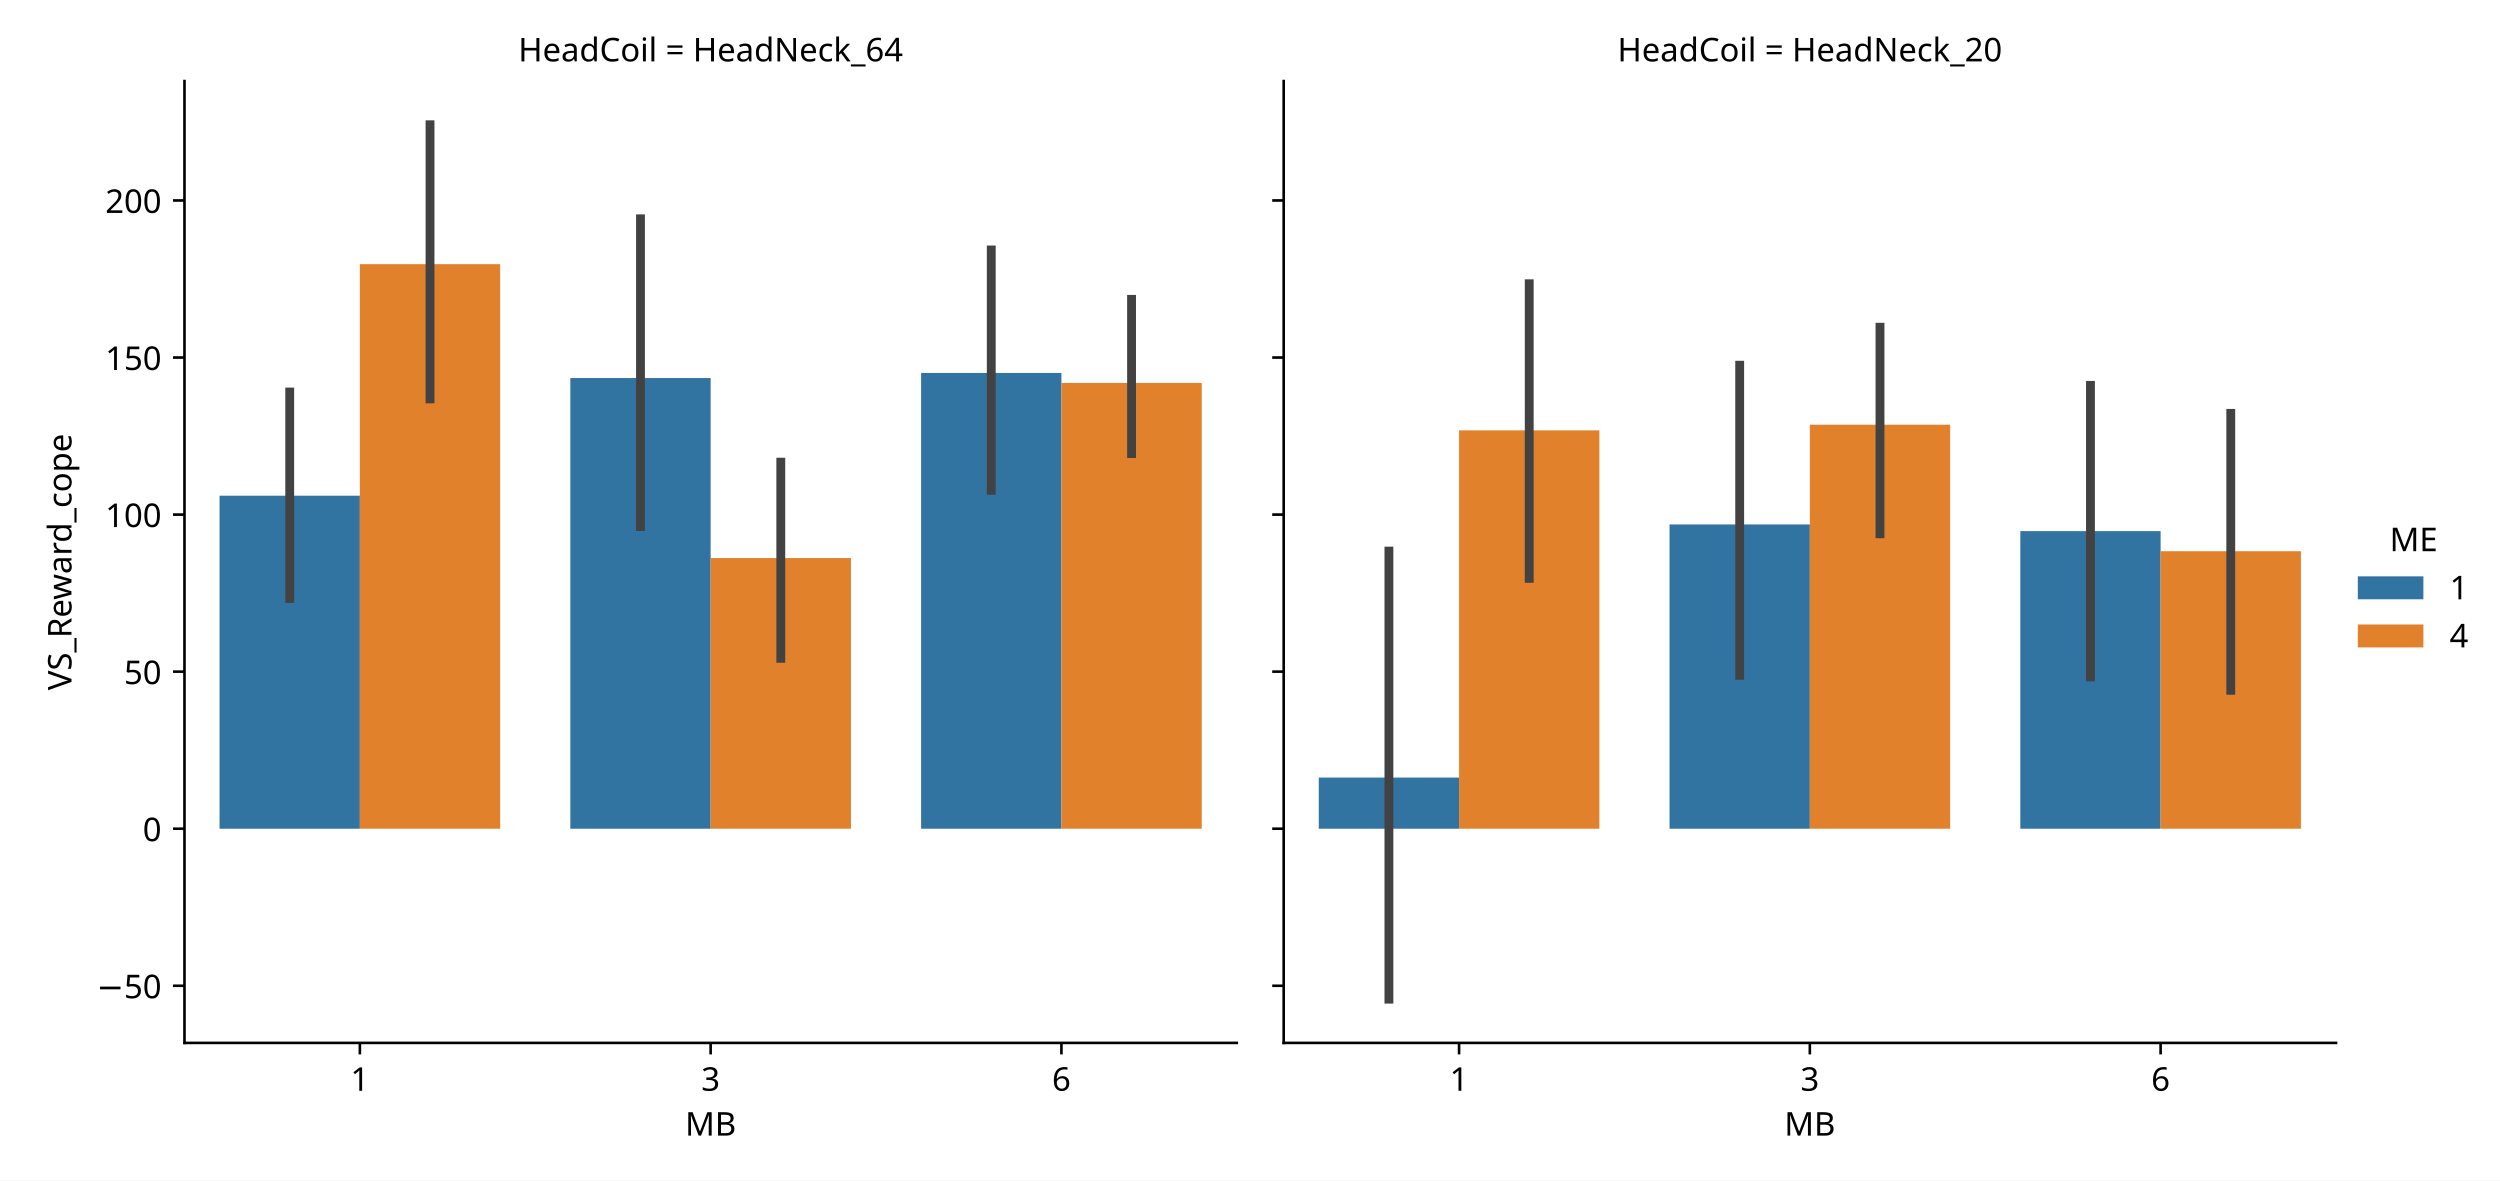
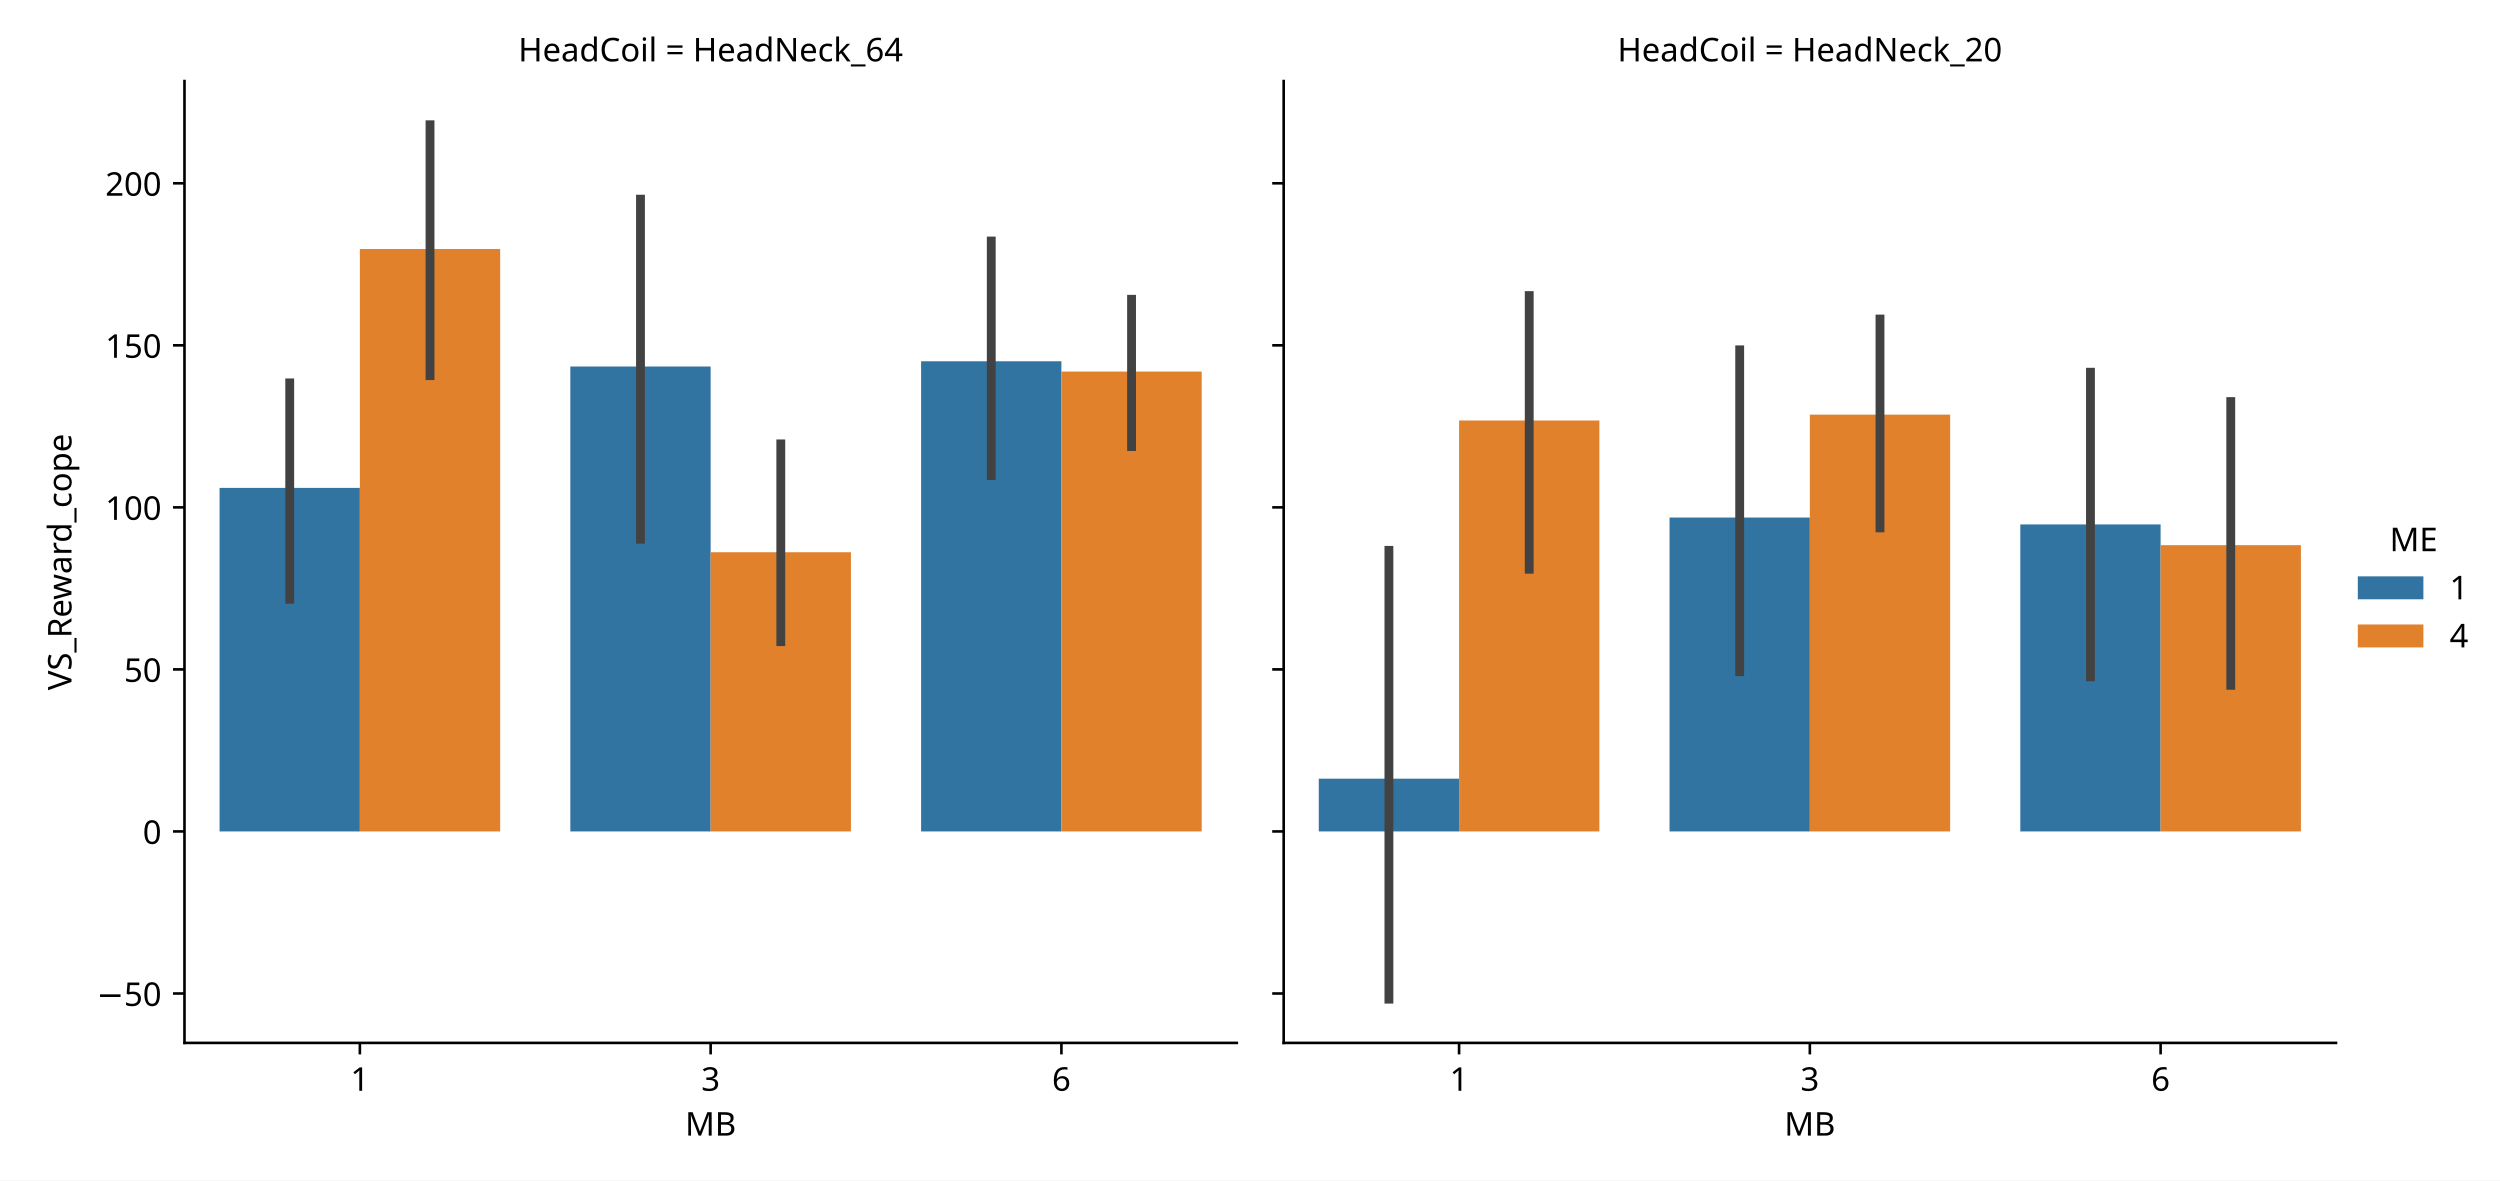
<svg xmlns="http://www.w3.org/2000/svg" xmlns:xlink="http://www.w3.org/1999/xlink" width="762.39pt" height="360pt" viewBox="0 0 762.39 360" version="1.1">
  <defs>
    <style type="text/css">*{stroke-linejoin: round; stroke-linecap: butt}</style>
  </defs>
  <g id="figure_1">
    <g id="patch_1">
      <path d="M 0 360  L 762.39 360  L 762.39 0  L 0 0  z " style="fill: #ffffff" />
    </g>
    <g id="axes_1">
      <g id="patch_2">
        <path d="M 56.259 318.04  L 377.167 318.04  L 377.167 24.72  L 56.259 24.72  z " style="fill: #ffffff" />
      </g>
      <g id="patch_3">
-         <path d="M 66.956 252.723  L 109.744 252.723  L 109.744 151.167  L 66.956 151.167  z " clip-path="url(#pc3c6a4a6e0)" style="fill: #3274a1" />
+         <path d="M 66.956 253.555  L 109.744 253.555  L 109.744 148.785  L 66.956 148.785  z " clip-path="url(#p1d34da9435)" style="fill: #3274a1" />
      </g>
      <g id="patch_4">
-         <path d="M 173.926 252.723  L 216.713 252.723  L 216.713 115.284  L 173.926 115.284  z " clip-path="url(#pc3c6a4a6e0)" style="fill: #3274a1" />
+         <path d="M 173.926 253.555  L 216.713 253.555  L 216.713 111.767  L 173.926 111.767  z " clip-path="url(#p1d34da9435)" style="fill: #3274a1" />
      </g>
      <g id="patch_5">
-         <path d="M 280.895 252.723  L 323.683 252.723  L 323.683 113.736  L 280.895 113.736  z " clip-path="url(#pc3c6a4a6e0)" style="fill: #3274a1" />
+         <path d="M 280.895 253.555  L 323.683 253.555  L 323.683 110.17  L 280.895 110.17  z " clip-path="url(#p1d34da9435)" style="fill: #3274a1" />
      </g>
      <g id="patch_6">
-         <path d="M 109.744 252.723  L 152.532 252.723  L 152.532 80.557  L 109.744 80.557  z " clip-path="url(#pc3c6a4a6e0)" style="fill: #e1812c" />
+         <path d="M 109.744 253.555  L 152.532 253.555  L 152.532 75.941  L 109.744 75.941  z " clip-path="url(#p1d34da9435)" style="fill: #e1812c" />
      </g>
      <g id="patch_7">
-         <path d="M 216.713 252.723  L 259.501 252.723  L 259.501 170.187  L 216.713 170.187  z " clip-path="url(#pc3c6a4a6e0)" style="fill: #e1812c" />
+         <path d="M 216.713 253.555  L 259.501 253.555  L 259.501 168.407  L 216.713 168.407  z " clip-path="url(#p1d34da9435)" style="fill: #e1812c" />
      </g>
      <g id="patch_8">
-         <path d="M 323.683 252.723  L 366.47 252.723  L 366.47 116.779  L 323.683 116.779  z " clip-path="url(#pc3c6a4a6e0)" style="fill: #e1812c" />
+         <path d="M 323.683 253.555  L 366.47 253.555  L 366.47 113.309  L 323.683 113.309  z " clip-path="url(#p1d34da9435)" style="fill: #e1812c" />
      </g>
      <g id="matplotlib.axis_1">
        <g id="xtick_1">
          <g id="line2d_1">
            <defs>
-               <path id="m5a5cc40359" d="M 0 0  L 0 3.5  " style="stroke: #000000; stroke-width: 0.8" />
+               <path id="mfc4b0230c5" d="M 0 0  L 0 3.5  " style="stroke: #000000; stroke-width: 0.8" />
            </defs>
            <g>
-               <use xlink:href="#m5a5cc40359" x="109.744" y="318.04" style="stroke: #000000; stroke-width: 0.8" />
+               <use xlink:href="#mfc4b0230c5" x="109.744" y="318.04" style="stroke: #000000; stroke-width: 0.8" />
            </g>
          </g>
          <g id="text_1">
            <text style="font: 10px 'sans-serif'; text-anchor: middle" x="109.744" y="332.638" transform="rotate(-0, 109.744, 332.6384)">1</text>
          </g>
        </g>
        <g id="xtick_2">
          <g id="line2d_2">
            <g>
-               <use xlink:href="#m5a5cc40359" x="216.713" y="318.04" style="stroke: #000000; stroke-width: 0.8" />
+               <use xlink:href="#mfc4b0230c5" x="216.713" y="318.04" style="stroke: #000000; stroke-width: 0.8" />
            </g>
          </g>
          <g id="text_2">
            <text style="font: 10px 'sans-serif'; text-anchor: middle" x="216.713" y="332.638" transform="rotate(-0, 216.7133, 332.6384)">3</text>
          </g>
        </g>
        <g id="xtick_3">
          <g id="line2d_3">
            <g>
-               <use xlink:href="#m5a5cc40359" x="323.683" y="318.04" style="stroke: #000000; stroke-width: 0.8" />
+               <use xlink:href="#mfc4b0230c5" x="323.683" y="318.04" style="stroke: #000000; stroke-width: 0.8" />
            </g>
          </g>
          <g id="text_3">
            <text style="font: 10px 'sans-serif'; text-anchor: middle" x="323.683" y="332.638" transform="rotate(-0, 323.6826, 332.6384)">6</text>
          </g>
        </g>
        <g id="text_4">
          <text style="font: 10px 'sans-serif'; text-anchor: middle" x="216.713" y="346.317" transform="rotate(-0, 216.7133, 346.3166)">MB</text>
        </g>
      </g>
      <g id="matplotlib.axis_2">
        <g id="ytick_1">
          <g id="line2d_4">
            <defs>
-               <path id="mf313588ff5" d="M 0 0  L -3.5 0  " style="stroke: #000000; stroke-width: 0.8" />
+               <path id="m0dee1e00c0" d="M 0 0  L -3.5 0  " style="stroke: #000000; stroke-width: 0.8" />
            </defs>
            <g>
-               <use xlink:href="#mf313588ff5" x="56.259" y="300.621" style="stroke: #000000; stroke-width: 0.8" />
+               <use xlink:href="#m0dee1e00c0" x="56.259" y="302.968" style="stroke: #000000; stroke-width: 0.8" />
            </g>
          </g>
          <g id="text_5">
-             <text style="font: 10px 'sans-serif'; text-anchor: end" x="49.259" y="304.42" transform="rotate(-0, 49.25935, 304.4199)">−50</text>
+             <text style="font: 10px 'sans-serif'; text-anchor: end" x="49.259" y="306.767" transform="rotate(-0, 49.25935, 306.7674)">−50</text>
          </g>
        </g>
        <g id="ytick_2">
          <g id="line2d_5">
            <g>
-               <use xlink:href="#mf313588ff5" x="56.259" y="252.723" style="stroke: #000000; stroke-width: 0.8" />
+               <use xlink:href="#m0dee1e00c0" x="56.259" y="253.555" style="stroke: #000000; stroke-width: 0.8" />
            </g>
          </g>
          <g id="text_6">
-             <text style="font: 10px 'sans-serif'; text-anchor: end" x="49.259" y="256.522" transform="rotate(-0, 49.25935, 256.5222)">0</text>
+             <text style="font: 10px 'sans-serif'; text-anchor: end" x="49.259" y="257.354" transform="rotate(-0, 49.25935, 257.354)">0</text>
          </g>
        </g>
        <g id="ytick_3">
          <g id="line2d_6">
            <g>
-               <use xlink:href="#mf313588ff5" x="56.259" y="204.825" style="stroke: #000000; stroke-width: 0.8" />
+               <use xlink:href="#m0dee1e00c0" x="56.259" y="204.141" style="stroke: #000000; stroke-width: 0.8" />
            </g>
          </g>
          <g id="text_7">
-             <text style="font: 10px 'sans-serif'; text-anchor: end" x="49.259" y="208.624" transform="rotate(-0, 49.25935, 208.6244)">50</text>
+             <text style="font: 10px 'sans-serif'; text-anchor: end" x="49.259" y="207.941" transform="rotate(-0, 49.25935, 207.9406)">50</text>
          </g>
        </g>
        <g id="ytick_4">
          <g id="line2d_7">
            <g>
-               <use xlink:href="#mf313588ff5" x="56.259" y="156.927" style="stroke: #000000; stroke-width: 0.8" />
+               <use xlink:href="#m0dee1e00c0" x="56.259" y="154.728" style="stroke: #000000; stroke-width: 0.8" />
            </g>
          </g>
          <g id="text_8">
-             <text style="font: 10px 'sans-serif'; text-anchor: end" x="49.259" y="160.727" transform="rotate(-0, 49.25935, 160.7266)">100</text>
+             <text style="font: 10px 'sans-serif'; text-anchor: end" x="49.259" y="158.527" transform="rotate(-0, 49.25935, 158.5272)">100</text>
          </g>
        </g>
        <g id="ytick_5">
          <g id="line2d_8">
            <g>
-               <use xlink:href="#mf313588ff5" x="56.259" y="109.03" style="stroke: #000000; stroke-width: 0.8" />
+               <use xlink:href="#m0dee1e00c0" x="56.259" y="105.315" style="stroke: #000000; stroke-width: 0.8" />
            </g>
          </g>
          <g id="text_9">
-             <text style="font: 10px 'sans-serif'; text-anchor: end" x="49.259" y="112.829" transform="rotate(-0, 49.25935, 112.8289)">150</text>
+             <text style="font: 10px 'sans-serif'; text-anchor: end" x="49.259" y="109.114" transform="rotate(-0, 49.25935, 109.1138)">150</text>
          </g>
        </g>
        <g id="ytick_6">
          <g id="line2d_9">
            <g>
-               <use xlink:href="#mf313588ff5" x="56.259" y="61.132" style="stroke: #000000; stroke-width: 0.8" />
+               <use xlink:href="#m0dee1e00c0" x="56.259" y="55.901" style="stroke: #000000; stroke-width: 0.8" />
            </g>
          </g>
          <g id="text_10">
-             <text style="font: 10px 'sans-serif'; text-anchor: end" x="49.259" y="64.931" transform="rotate(-0, 49.25935, 64.93109)">200</text>
+             <text style="font: 10px 'sans-serif'; text-anchor: end" x="49.259" y="59.7" transform="rotate(-0, 49.25935, 59.70041)">200</text>
          </g>
        </g>
        <g id="text_11">
          <text style="font: 10px 'sans-serif'; text-anchor: middle" x="21.797" y="171.38" transform="rotate(-90, 21.79685, 171.38)">VS_Reward_cope</text>
        </g>
      </g>
      <g id="line2d_10">
-         <path d="M 88.35 182.497  L 88.35 119.557  " clip-path="url(#pc3c6a4a6e0)" style="fill: none; stroke: #424242; stroke-width: 2.7; stroke-linecap: square" />
+         <path d="M 88.35 182.756  L 88.35 116.773  " clip-path="url(#p1d34da9435)" style="fill: none; stroke: #424242; stroke-width: 2.7; stroke-linecap: square" />
      </g>
      <g id="line2d_11">
-         <path d="M 195.319 160.573  L 195.319 66.731  " clip-path="url(#pc3c6a4a6e0)" style="fill: none; stroke: #424242; stroke-width: 2.7; stroke-linecap: square" />
+         <path d="M 195.319 164.452  L 195.319 60.731  " clip-path="url(#p1d34da9435)" style="fill: none; stroke: #424242; stroke-width: 2.7; stroke-linecap: square" />
      </g>
      <g id="line2d_12">
-         <path d="M 302.289 149.517  L 302.289 76.231  " clip-path="url(#pc3c6a4a6e0)" style="fill: none; stroke: #424242; stroke-width: 2.7; stroke-linecap: square" />
+         <path d="M 302.289 145.046  L 302.289 73.5  " clip-path="url(#p1d34da9435)" style="fill: none; stroke: #424242; stroke-width: 2.7; stroke-linecap: square" />
      </g>
      <g id="line2d_13">
-         <path d="M 131.138 121.651  L 131.138 38.053  " clip-path="url(#pc3c6a4a6e0)" style="fill: none; stroke: #424242; stroke-width: 2.7; stroke-linecap: square" />
+         <path d="M 131.138 114.552  L 131.138 38.053  " clip-path="url(#p1d34da9435)" style="fill: none; stroke: #424242; stroke-width: 2.7; stroke-linecap: square" />
      </g>
      <g id="line2d_14">
-         <path d="M 238.107 200.751  L 238.107 140.948  " clip-path="url(#pc3c6a4a6e0)" style="fill: none; stroke: #424242; stroke-width: 2.7; stroke-linecap: square" />
+         <path d="M 238.107 195.679  L 238.107 135.377  " clip-path="url(#p1d34da9435)" style="fill: none; stroke: #424242; stroke-width: 2.7; stroke-linecap: square" />
      </g>
      <g id="line2d_15">
-         <path d="M 345.076 138.32  L 345.076 91.294  " clip-path="url(#pc3c6a4a6e0)" style="fill: none; stroke: #424242; stroke-width: 2.7; stroke-linecap: square" />
+         <path d="M 345.076 136.18  L 345.076 91.277  " clip-path="url(#p1d34da9435)" style="fill: none; stroke: #424242; stroke-width: 2.7; stroke-linecap: square" />
      </g>
      <g id="patch_9">
        <path d="M 56.259 318.04  L 56.259 24.72  " style="fill: none; stroke: #000000; stroke-width: 0.8; stroke-linejoin: miter; stroke-linecap: square" />
      </g>
      <g id="patch_10">
        <path d="M 56.259 318.04  L 377.167 318.04  " style="fill: none; stroke: #000000; stroke-width: 0.8; stroke-linejoin: miter; stroke-linecap: square" />
      </g>
      <g id="text_12">
        <text style="font: 10px 'sans-serif'; text-anchor: middle" x="216.713" y="18.72" transform="rotate(-0, 216.7133, 18.72)">HeadCoil = HeadNeck_64</text>
      </g>
    </g>
    <g id="axes_2">
      <g id="patch_11">
        <path d="M 391.468 318.04  L 712.376 318.04  L 712.376 24.72  L 391.468 24.72  z " style="fill: #ffffff" />
      </g>
      <g id="patch_12">
-         <path d="M 402.165 252.723  L 444.953 252.723  L 444.953 237.126  L 402.165 237.126  z " clip-path="url(#p1541d8fed5)" style="fill: #3274a1" />
+         <path d="M 402.165 253.555  L 444.953 253.555  L 444.953 237.464  L 402.165 237.464  z " clip-path="url(#pbaa6d9a5ad)" style="fill: #3274a1" />
      </g>
      <g id="patch_13">
-         <path d="M 509.134 252.723  L 551.922 252.723  L 551.922 159.933  L 509.134 159.933  z " clip-path="url(#p1541d8fed5)" style="fill: #3274a1" />
+         <path d="M 509.134 253.555  L 551.922 253.555  L 551.922 157.829  L 509.134 157.829  z " clip-path="url(#pbaa6d9a5ad)" style="fill: #3274a1" />
      </g>
      <g id="patch_14">
-         <path d="M 616.104 252.723  L 658.891 252.723  L 658.891 161.968  L 616.104 161.968  z " clip-path="url(#p1541d8fed5)" style="fill: #3274a1" />
+         <path d="M 616.104 253.555  L 658.891 253.555  L 658.891 159.928  L 616.104 159.928  z " clip-path="url(#pbaa6d9a5ad)" style="fill: #3274a1" />
      </g>
      <g id="patch_15">
-         <path d="M 444.953 252.723  L 487.741 252.723  L 487.741 131.244  L 444.953 131.244  z " clip-path="url(#p1541d8fed5)" style="fill: #e1812c" />
+         <path d="M 444.953 253.555  L 487.741 253.555  L 487.741 128.232  L 444.953 128.232  z " clip-path="url(#pbaa6d9a5ad)" style="fill: #e1812c" />
      </g>
      <g id="patch_16">
-         <path d="M 551.922 252.723  L 594.71 252.723  L 594.71 129.515  L 551.922 129.515  z " clip-path="url(#p1541d8fed5)" style="fill: #e1812c" />
+         <path d="M 551.922 253.555  L 594.71 253.555  L 594.71 126.448  L 551.922 126.448  z " clip-path="url(#pbaa6d9a5ad)" style="fill: #e1812c" />
      </g>
      <g id="patch_17">
-         <path d="M 658.891 252.723  L 701.679 252.723  L 701.679 168.096  L 658.891 168.096  z " clip-path="url(#p1541d8fed5)" style="fill: #e1812c" />
+         <path d="M 658.891 253.555  L 701.679 253.555  L 701.679 166.25  L 658.891 166.25  z " clip-path="url(#pbaa6d9a5ad)" style="fill: #e1812c" />
      </g>
      <g id="matplotlib.axis_3">
        <g id="xtick_4">
          <g id="line2d_16">
            <g>
-               <use xlink:href="#m5a5cc40359" x="444.953" y="318.04" style="stroke: #000000; stroke-width: 0.8" />
+               <use xlink:href="#mfc4b0230c5" x="444.953" y="318.04" style="stroke: #000000; stroke-width: 0.8" />
            </g>
          </g>
          <g id="text_13">
            <text style="font: 10px 'sans-serif'; text-anchor: middle" x="444.953" y="332.638" transform="rotate(-0, 444.9529, 332.6384)">1</text>
          </g>
        </g>
        <g id="xtick_5">
          <g id="line2d_17">
            <g>
-               <use xlink:href="#m5a5cc40359" x="551.922" y="318.04" style="stroke: #000000; stroke-width: 0.8" />
+               <use xlink:href="#mfc4b0230c5" x="551.922" y="318.04" style="stroke: #000000; stroke-width: 0.8" />
            </g>
          </g>
          <g id="text_14">
            <text style="font: 10px 'sans-serif'; text-anchor: middle" x="551.922" y="332.638" transform="rotate(-0, 551.9222, 332.6384)">3</text>
          </g>
        </g>
        <g id="xtick_6">
          <g id="line2d_18">
            <g>
-               <use xlink:href="#m5a5cc40359" x="658.891" y="318.04" style="stroke: #000000; stroke-width: 0.8" />
+               <use xlink:href="#mfc4b0230c5" x="658.891" y="318.04" style="stroke: #000000; stroke-width: 0.8" />
            </g>
          </g>
          <g id="text_15">
            <text style="font: 10px 'sans-serif'; text-anchor: middle" x="658.891" y="332.638" transform="rotate(-0, 658.8915, 332.6384)">6</text>
          </g>
        </g>
        <g id="text_16">
          <text style="font: 10px 'sans-serif'; text-anchor: middle" x="551.922" y="346.317" transform="rotate(-0, 551.9222, 346.3166)">MB</text>
        </g>
      </g>
      <g id="matplotlib.axis_4">
        <g id="ytick_7">
          <g id="line2d_19">
            <g>
-               <use xlink:href="#mf313588ff5" x="391.468" y="300.621" style="stroke: #000000; stroke-width: 0.8" />
+               <use xlink:href="#m0dee1e00c0" x="391.468" y="302.968" style="stroke: #000000; stroke-width: 0.8" />
            </g>
          </g>
        </g>
        <g id="ytick_8">
          <g id="line2d_20">
            <g>
-               <use xlink:href="#mf313588ff5" x="391.468" y="252.723" style="stroke: #000000; stroke-width: 0.8" />
+               <use xlink:href="#m0dee1e00c0" x="391.468" y="253.555" style="stroke: #000000; stroke-width: 0.8" />
            </g>
          </g>
        </g>
        <g id="ytick_9">
          <g id="line2d_21">
            <g>
-               <use xlink:href="#mf313588ff5" x="391.468" y="204.825" style="stroke: #000000; stroke-width: 0.8" />
+               <use xlink:href="#m0dee1e00c0" x="391.468" y="204.141" style="stroke: #000000; stroke-width: 0.8" />
            </g>
          </g>
        </g>
        <g id="ytick_10">
          <g id="line2d_22">
            <g>
-               <use xlink:href="#mf313588ff5" x="391.468" y="156.927" style="stroke: #000000; stroke-width: 0.8" />
+               <use xlink:href="#m0dee1e00c0" x="391.468" y="154.728" style="stroke: #000000; stroke-width: 0.8" />
            </g>
          </g>
        </g>
        <g id="ytick_11">
          <g id="line2d_23">
            <g>
-               <use xlink:href="#mf313588ff5" x="391.468" y="109.03" style="stroke: #000000; stroke-width: 0.8" />
+               <use xlink:href="#m0dee1e00c0" x="391.468" y="105.315" style="stroke: #000000; stroke-width: 0.8" />
            </g>
          </g>
        </g>
        <g id="ytick_12">
          <g id="line2d_24">
            <g>
-               <use xlink:href="#mf313588ff5" x="391.468" y="61.132" style="stroke: #000000; stroke-width: 0.8" />
+               <use xlink:href="#m0dee1e00c0" x="391.468" y="55.901" style="stroke: #000000; stroke-width: 0.8" />
            </g>
          </g>
        </g>
      </g>
      <g id="line2d_25">
-         <path d="M 423.559 304.707  L 423.559 168.057  " clip-path="url(#p1541d8fed5)" style="fill: none; stroke: #424242; stroke-width: 2.7; stroke-linecap: square" />
+         <path d="M 423.559 304.707  L 423.559 167.836  " clip-path="url(#pbaa6d9a5ad)" style="fill: none; stroke: #424242; stroke-width: 2.7; stroke-linecap: square" />
      </g>
      <g id="line2d_26">
-         <path d="M 530.528 205.942  L 530.528 111.381  " clip-path="url(#p1541d8fed5)" style="fill: none; stroke: #424242; stroke-width: 2.7; stroke-linecap: square" />
+         <path d="M 530.528 204.831  L 530.528 106.68  " clip-path="url(#pbaa6d9a5ad)" style="fill: none; stroke: #424242; stroke-width: 2.7; stroke-linecap: square" />
      </g>
      <g id="line2d_27">
-         <path d="M 637.498 206.42  L 637.498 117.523  " clip-path="url(#p1541d8fed5)" style="fill: none; stroke: #424242; stroke-width: 2.7; stroke-linecap: square" />
+         <path d="M 637.498 206.409  L 637.498 113.51  " clip-path="url(#pbaa6d9a5ad)" style="fill: none; stroke: #424242; stroke-width: 2.7; stroke-linecap: square" />
      </g>
      <g id="line2d_28">
-         <path d="M 466.347 176.385  L 466.347 86.536  " clip-path="url(#p1541d8fed5)" style="fill: none; stroke: #424242; stroke-width: 2.7; stroke-linecap: square" />
+         <path d="M 466.347 173.591  L 466.347 90.138  " clip-path="url(#pbaa6d9a5ad)" style="fill: none; stroke: #424242; stroke-width: 2.7; stroke-linecap: square" />
      </g>
      <g id="line2d_29">
-         <path d="M 573.316 162.785  L 573.316 99.78  " clip-path="url(#p1541d8fed5)" style="fill: none; stroke: #424242; stroke-width: 2.7; stroke-linecap: square" />
+         <path d="M 573.316 160.995  L 573.316 97.294  " clip-path="url(#pbaa6d9a5ad)" style="fill: none; stroke: #424242; stroke-width: 2.7; stroke-linecap: square" />
      </g>
      <g id="line2d_30">
-         <path d="M 680.285 210.509  L 680.285 126.065  " clip-path="url(#p1541d8fed5)" style="fill: none; stroke: #424242; stroke-width: 2.7; stroke-linecap: square" />
+         <path d="M 680.285 208.998  L 680.285 122.464  " clip-path="url(#pbaa6d9a5ad)" style="fill: none; stroke: #424242; stroke-width: 2.7; stroke-linecap: square" />
      </g>
      <g id="patch_18">
        <path d="M 391.468 318.04  L 391.468 24.72  " style="fill: none; stroke: #000000; stroke-width: 0.8; stroke-linejoin: miter; stroke-linecap: square" />
      </g>
      <g id="patch_19">
        <path d="M 391.468 318.04  L 712.376 318.04  " style="fill: none; stroke: #000000; stroke-width: 0.8; stroke-linejoin: miter; stroke-linecap: square" />
      </g>
      <g id="text_17">
        <text style="font: 10px 'sans-serif'; text-anchor: middle" x="551.922" y="18.72" transform="rotate(-0, 551.9222, 18.72)">HeadCoil = HeadNeck_20</text>
      </g>
    </g>
    <g id="legend_1">
      <g id="text_18">
        <text style="font: 10px 'sans-serif'; text-anchor: start" x="728.735" y="168.081" transform="rotate(-0, 728.7353, 168.0813)">ME</text>
      </g>
      <g id="patch_20">
        <path d="M 719.028 182.759  L 739.028 182.759  L 739.028 175.759  L 719.028 175.759  z " style="fill: #3274a1" />
      </g>
      <g id="text_19">
        <text style="font: 10px 'sans-serif'; text-anchor: start" x="747.028" y="182.759" transform="rotate(-0, 747.0275, 182.7594)">1</text>
      </g>
      <g id="patch_21">
        <path d="M 719.028 197.438  L 739.028 197.438  L 739.028 190.438  L 719.028 190.438  z " style="fill: #e1812c" />
      </g>
      <g id="text_20">
        <text style="font: 10px 'sans-serif'; text-anchor: start" x="747.028" y="197.438" transform="rotate(-0, 747.0275, 197.4375)">4</text>
      </g>
    </g>
  </g>
  <defs>
-     <clipPath id="pc3c6a4a6e0">
+     <clipPath id="p1d34da9435">
      <rect x="56.259" y="24.72" width="320.908" height="293.32" />
    </clipPath>
-     <clipPath id="p1541d8fed5">
+     <clipPath id="pbaa6d9a5ad">
      <rect x="391.468" y="24.72" width="320.908" height="293.32" />
    </clipPath>
  </defs>
</svg>
